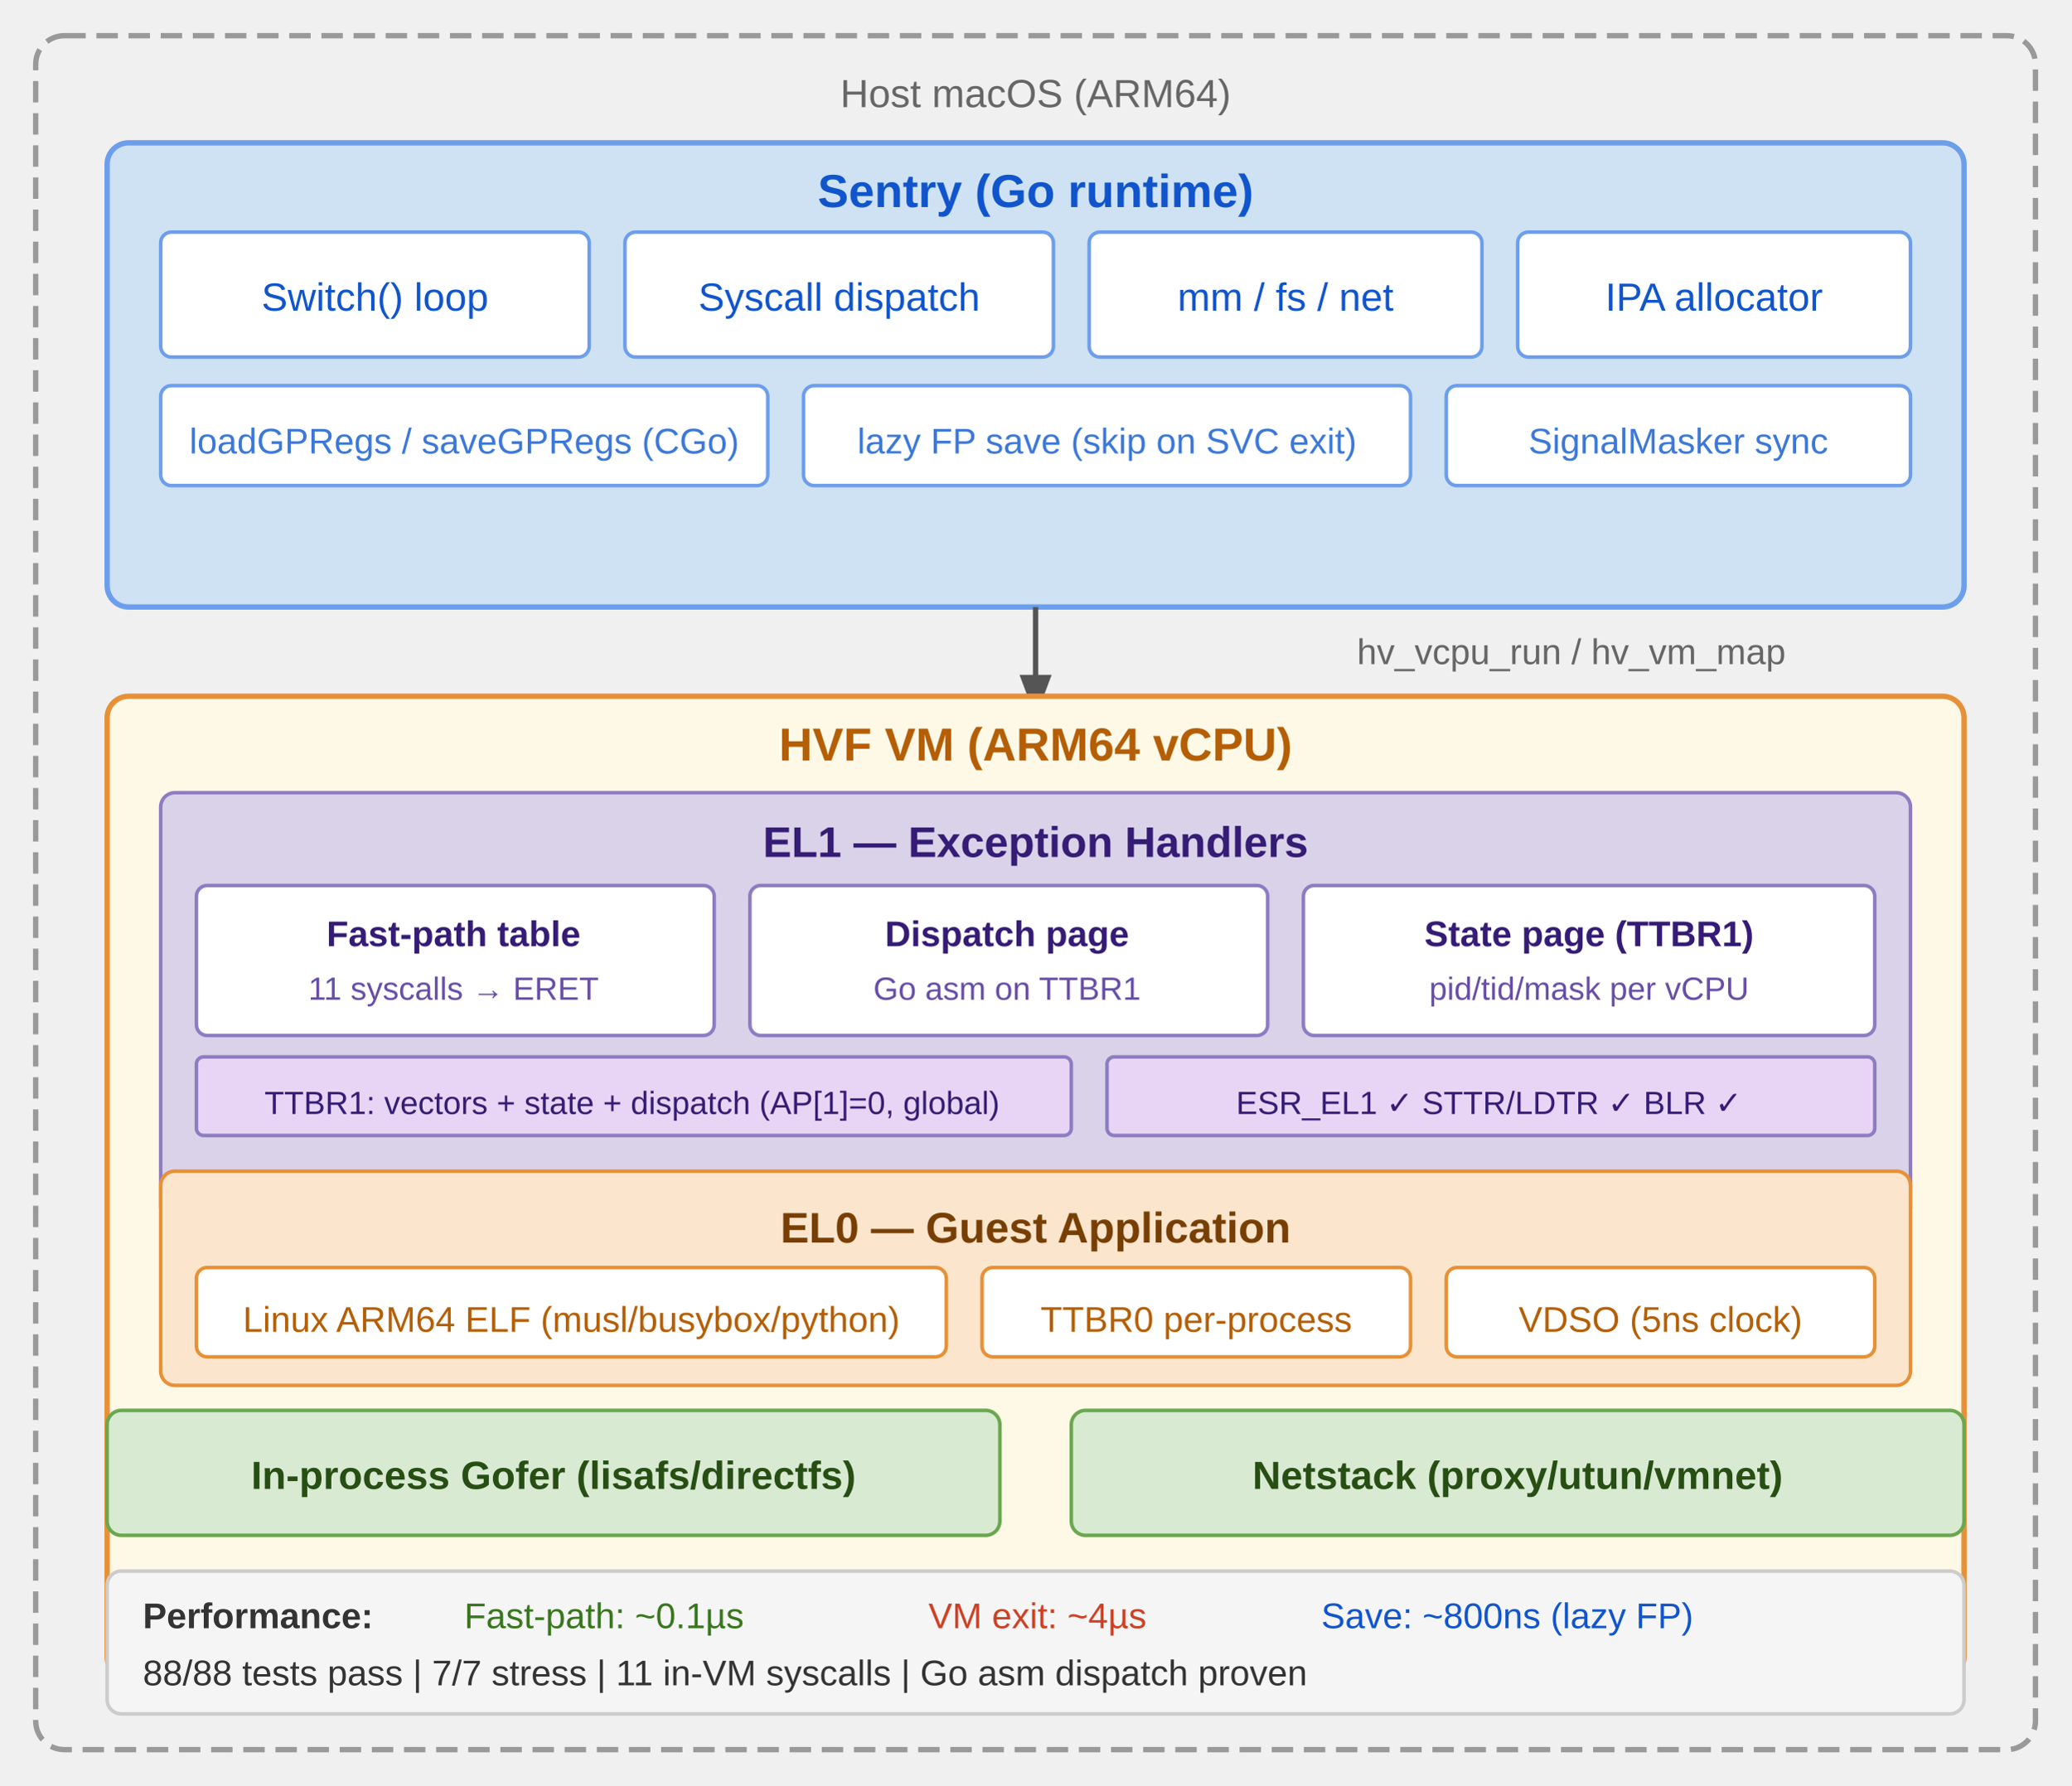
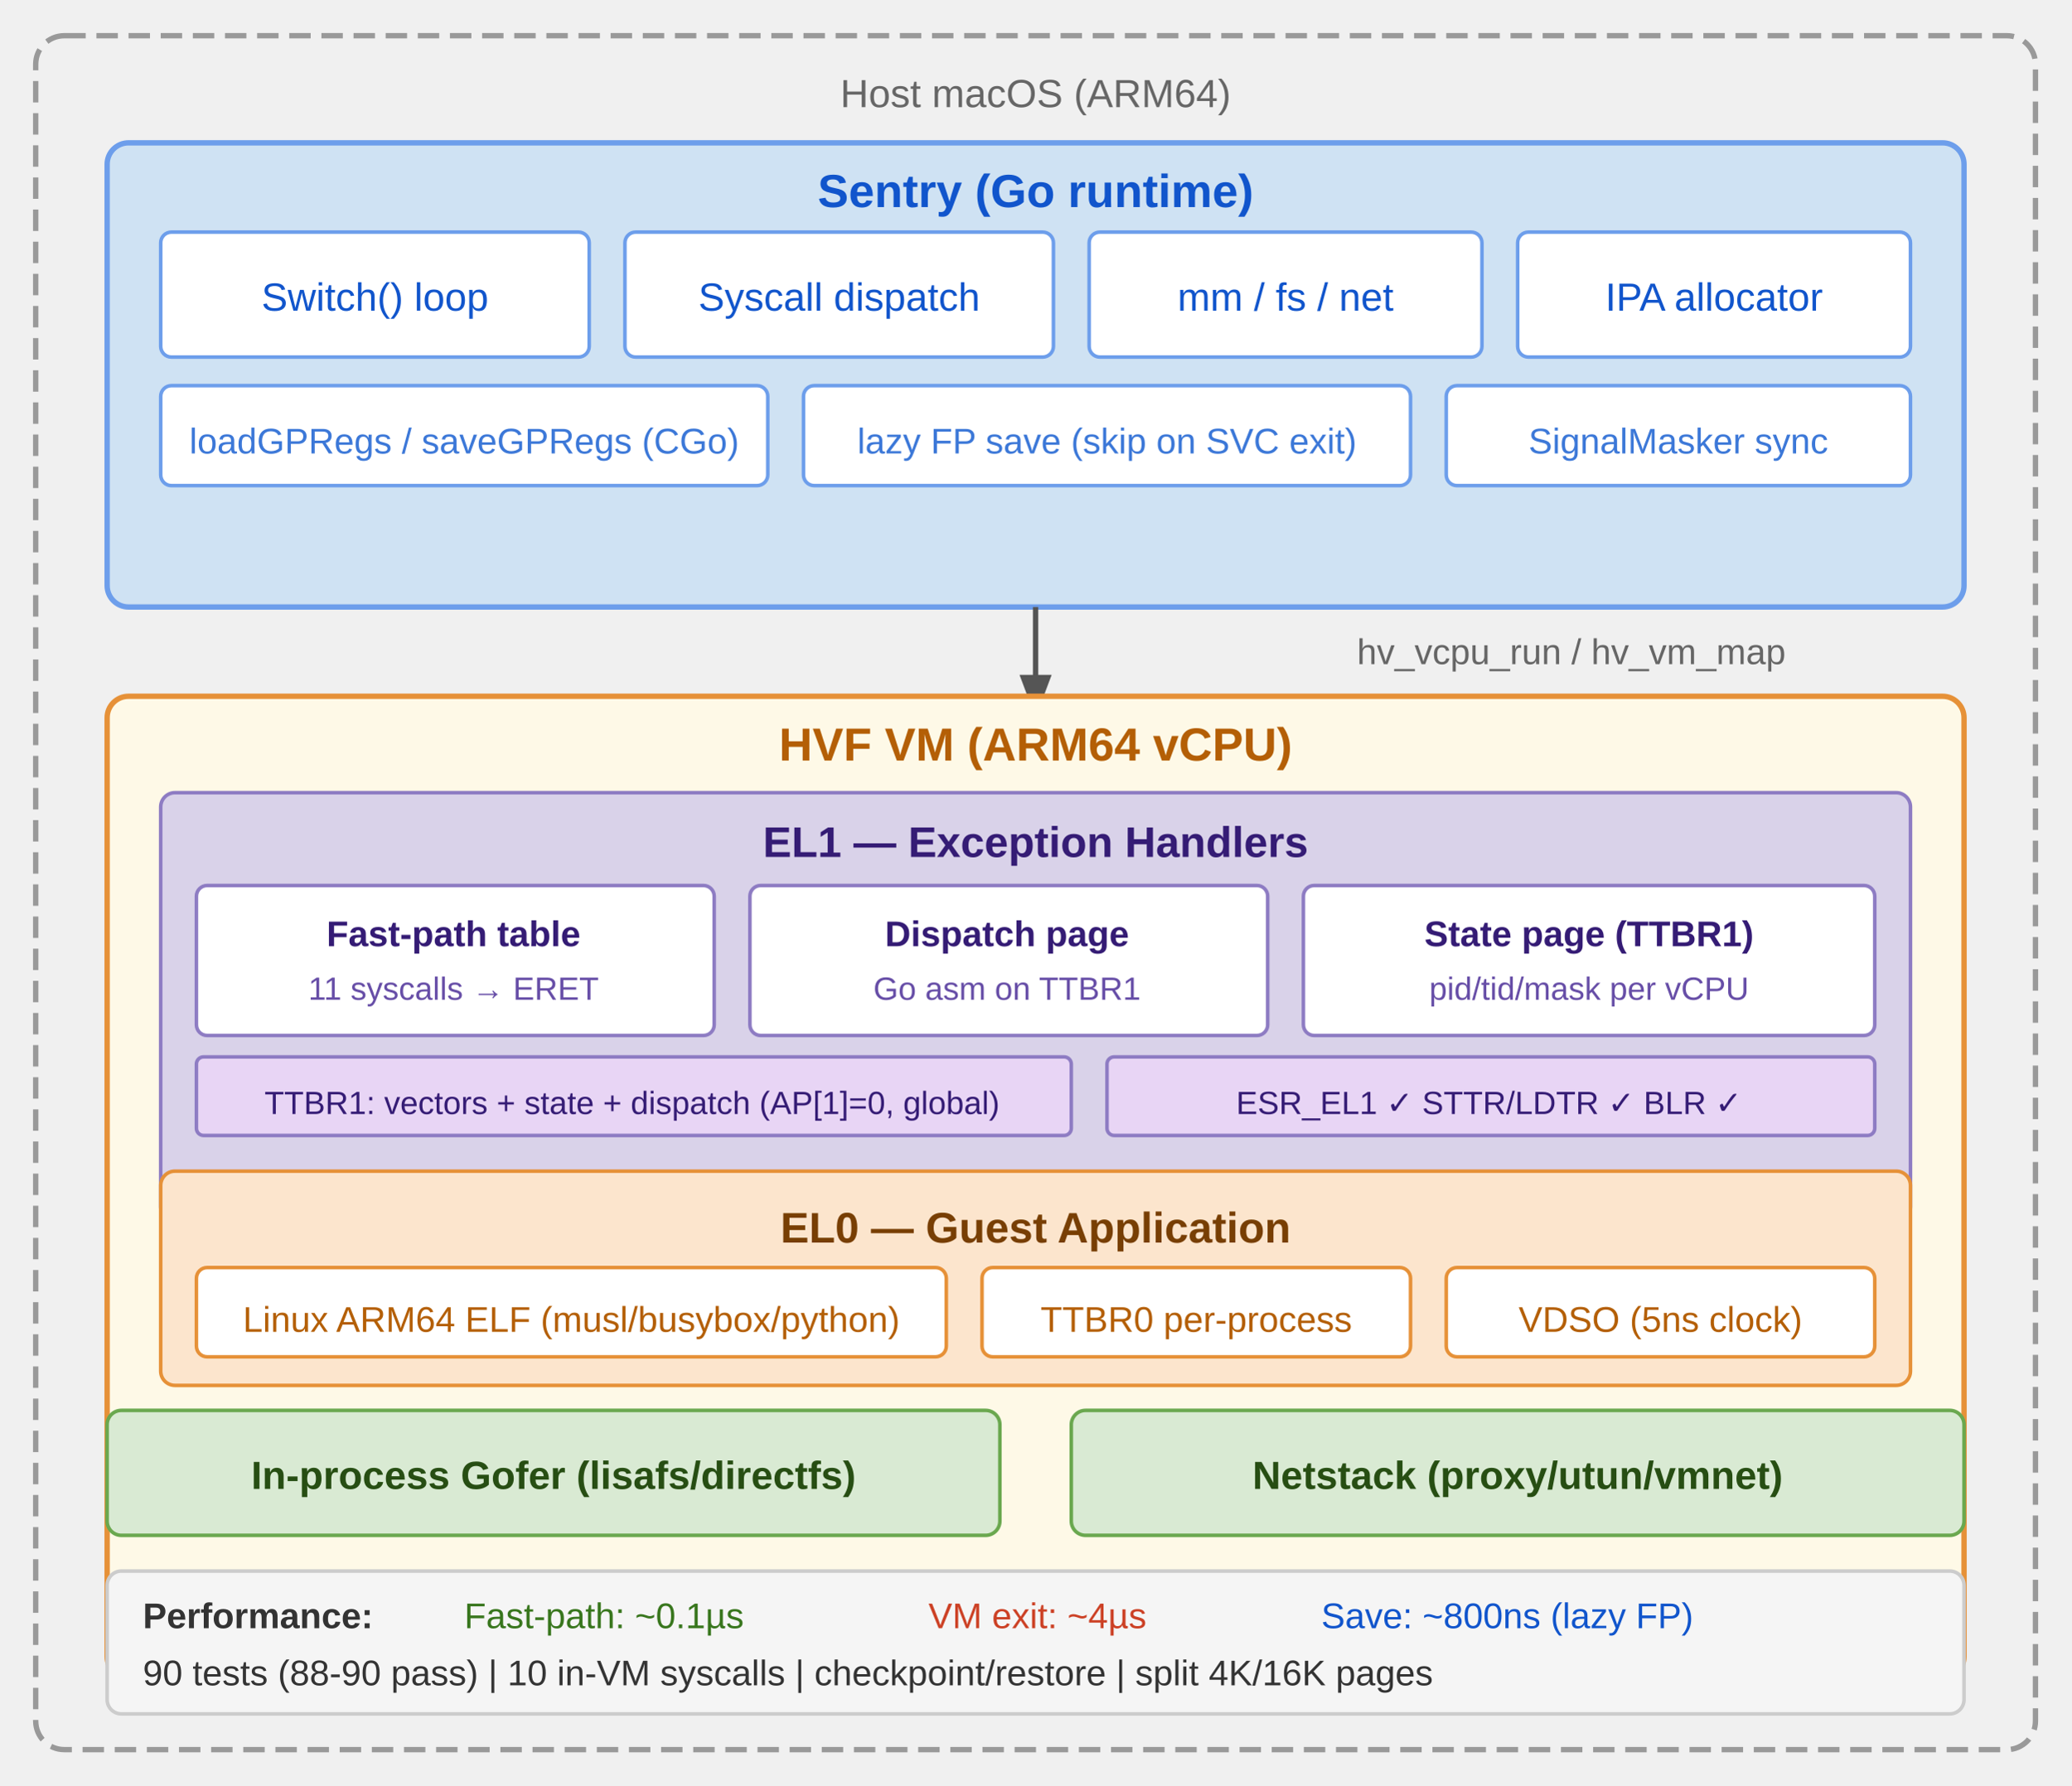
<svg xmlns="http://www.w3.org/2000/svg" viewBox="0 0 580 500" font-family="Arial, Helvetica, sans-serif" font-size="13">
  <defs>
    <marker id="arr" markerWidth="8" markerHeight="6" refX="4" refY="3" orient="auto">
      <path d="M0,0 L8,3 L0,6" fill="#555" />
    </marker>
  </defs>
  <rect x="10" y="10" width="560" height="480" rx="8" fill="none" stroke="#999" stroke-width="1.5" stroke-dasharray="6,3" />
  <text x="290" y="30" text-anchor="middle" font-size="11" fill="#666">Host macOS (ARM64)</text>
  <rect x="30" y="40" width="520" height="130" rx="6" fill="#cfe2f3" stroke="#6d9eeb" stroke-width="1.5" />
  <text x="290" y="58" text-anchor="middle" font-weight="bold" fill="#1155cc">Sentry (Go runtime)</text>
  <rect x="45" y="65" width="120" height="35" rx="3" fill="#fff" stroke="#6d9eeb" />
  <text x="105" y="87" text-anchor="middle" font-size="11" fill="#1155cc">Switch() loop</text>
  <rect x="175" y="65" width="120" height="35" rx="3" fill="#fff" stroke="#6d9eeb" />
  <text x="235" y="87" text-anchor="middle" font-size="11" fill="#1155cc">Syscall dispatch</text>
  <rect x="305" y="65" width="110" height="35" rx="3" fill="#fff" stroke="#6d9eeb" />
  <text x="360" y="87" text-anchor="middle" font-size="11" fill="#1155cc">mm / fs / net</text>
  <rect x="425" y="65" width="110" height="35" rx="3" fill="#fff" stroke="#6d9eeb" />
  <text x="480" y="87" text-anchor="middle" font-size="11" fill="#1155cc">IPA allocator</text>
  <rect x="45" y="108" width="170" height="28" rx="3" fill="#fff" stroke="#6d9eeb" />
  <text x="130" y="127" text-anchor="middle" font-size="10" fill="#3c78d8">loadGPRegs / saveGPRegs (CGo)</text>
  <rect x="225" y="108" width="170" height="28" rx="3" fill="#fff" stroke="#6d9eeb" />
  <text x="310" y="127" text-anchor="middle" font-size="10" fill="#3c78d8">lazy FP save (skip on SVC exit)</text>
  <rect x="405" y="108" width="130" height="28" rx="3" fill="#fff" stroke="#6d9eeb" />
  <text x="470" y="127" text-anchor="middle" font-size="10" fill="#3c78d8">SignalMasker sync</text>
  <line x1="290" y1="170" x2="290" y2="195" stroke="#555" stroke-width="1.5" marker-end="url(#arr)" />
  <text x="380" y="186" font-size="10" fill="#666">hv_vcpu_run / hv_vm_map</text>
  <rect x="30" y="195" width="520" height="275" rx="6" fill="#fef9e7" stroke="#e69138" stroke-width="1.5" />
  <text x="290" y="213" text-anchor="middle" font-weight="bold" fill="#b45f06">HVF VM (ARM64 vCPU)</text>
  <rect x="45" y="222" width="490" height="120" rx="4" fill="#d9d2e9" stroke="#8e7cc3" stroke-width="1" />
  <text x="290" y="240" text-anchor="middle" font-weight="bold" font-size="12" fill="#351c75">EL1 — Exception Handlers</text>
  <rect x="55" y="248" width="145" height="42" rx="3" fill="#fff" stroke="#8e7cc3" />
  <text x="127" y="265" text-anchor="middle" font-size="10" font-weight="bold" fill="#351c75">Fast-path table</text>
  <text x="127" y="280" text-anchor="middle" font-size="9" fill="#674ea7">11 syscalls → ERET</text>
  <rect x="210" y="248" width="145" height="42" rx="3" fill="#fff" stroke="#8e7cc3" />
  <text x="282" y="265" text-anchor="middle" font-size="10" font-weight="bold" fill="#351c75">Dispatch page</text>
  <text x="282" y="280" text-anchor="middle" font-size="9" fill="#674ea7">Go asm on TTBR1</text>
  <rect x="365" y="248" width="160" height="42" rx="3" fill="#fff" stroke="#8e7cc3" />
  <text x="445" y="265" text-anchor="middle" font-size="10" font-weight="bold" fill="#351c75">State page (TTBR1)</text>
  <text x="445" y="280" text-anchor="middle" font-size="9" fill="#674ea7">pid/tid/mask per vCPU</text>
  <rect x="55" y="296" width="245" height="22" rx="2" fill="#e8d5f5" stroke="#8e7cc3" />
  <text x="177" y="312" text-anchor="middle" font-size="9" fill="#351c75">TTBR1: vectors + state + dispatch (AP[1]=0, global)</text>
  <rect x="310" y="296" width="215" height="22" rx="2" fill="#e8d5f5" stroke="#8e7cc3" />
  <text x="417" y="312" text-anchor="middle" font-size="9" fill="#351c75">ESR_EL1 ✓  STTR/LDTR ✓  BLR ✓</text>
  <rect x="45" y="328" width="490" height="60" rx="4" fill="#fce5cd" stroke="#e69138" stroke-width="1" />
  <text x="290" y="348" text-anchor="middle" font-weight="bold" font-size="12" fill="#783f04">EL0 — Guest Application</text>
  <rect x="55" y="355" width="210" height="25" rx="3" fill="#fff" stroke="#e69138" />
  <text x="160" y="373" text-anchor="middle" font-size="10" fill="#b45f06">Linux ARM64 ELF (musl/busybox/python)</text>
  <rect x="275" y="355" width="120" height="25" rx="3" fill="#fff" stroke="#e69138" />
  <text x="335" y="373" text-anchor="middle" font-size="10" fill="#b45f06">TTBR0 per-process</text>
  <rect x="405" y="355" width="120" height="25" rx="3" fill="#fff" stroke="#e69138" />
  <text x="465" y="373" text-anchor="middle" font-size="10" fill="#b45f06">VDSO (5ns clock)</text>
  <rect x="30" y="395" width="250" height="35" rx="4" fill="#d9ead3" stroke="#6aa84f" stroke-width="1" />
  <text x="155" y="417" text-anchor="middle" font-weight="bold" font-size="11" fill="#274e13">In-process Gofer (lisafs/directfs)</text>
  <rect x="300" y="395" width="250" height="35" rx="4" fill="#d9ead3" stroke="#6aa84f" stroke-width="1" />
  <text x="425" y="417" text-anchor="middle" font-weight="bold" font-size="11" fill="#274e13">Netstack (proxy/utun/vmnet)</text>
  <rect x="30" y="440" width="520" height="40" rx="4" fill="#f5f5f5" stroke="#ccc" />
  <text x="40" y="456" font-size="10" fill="#333" font-weight="bold">Performance:</text>
  <text x="130" y="456" font-size="10" fill="#38761d">Fast-path: ~0.1µs</text>
  <text x="260" y="456" font-size="10" fill="#cc4125">VM exit: ~4µs</text>
  <text x="370" y="456" font-size="10" fill="#1155cc">Save: ~800ns (lazy FP)</text>
-   <text x="40" y="472" font-size="10" fill="#333">88/88 tests pass | 7/7 stress | 11 in-VM syscalls | Go asm dispatch proven</text>
+   <text x="40" y="472" font-size="10" fill="#333">90 tests (88-90 pass) | 10 in-VM syscalls | checkpoint/restore | split 4K/16K pages</text>
</svg>
